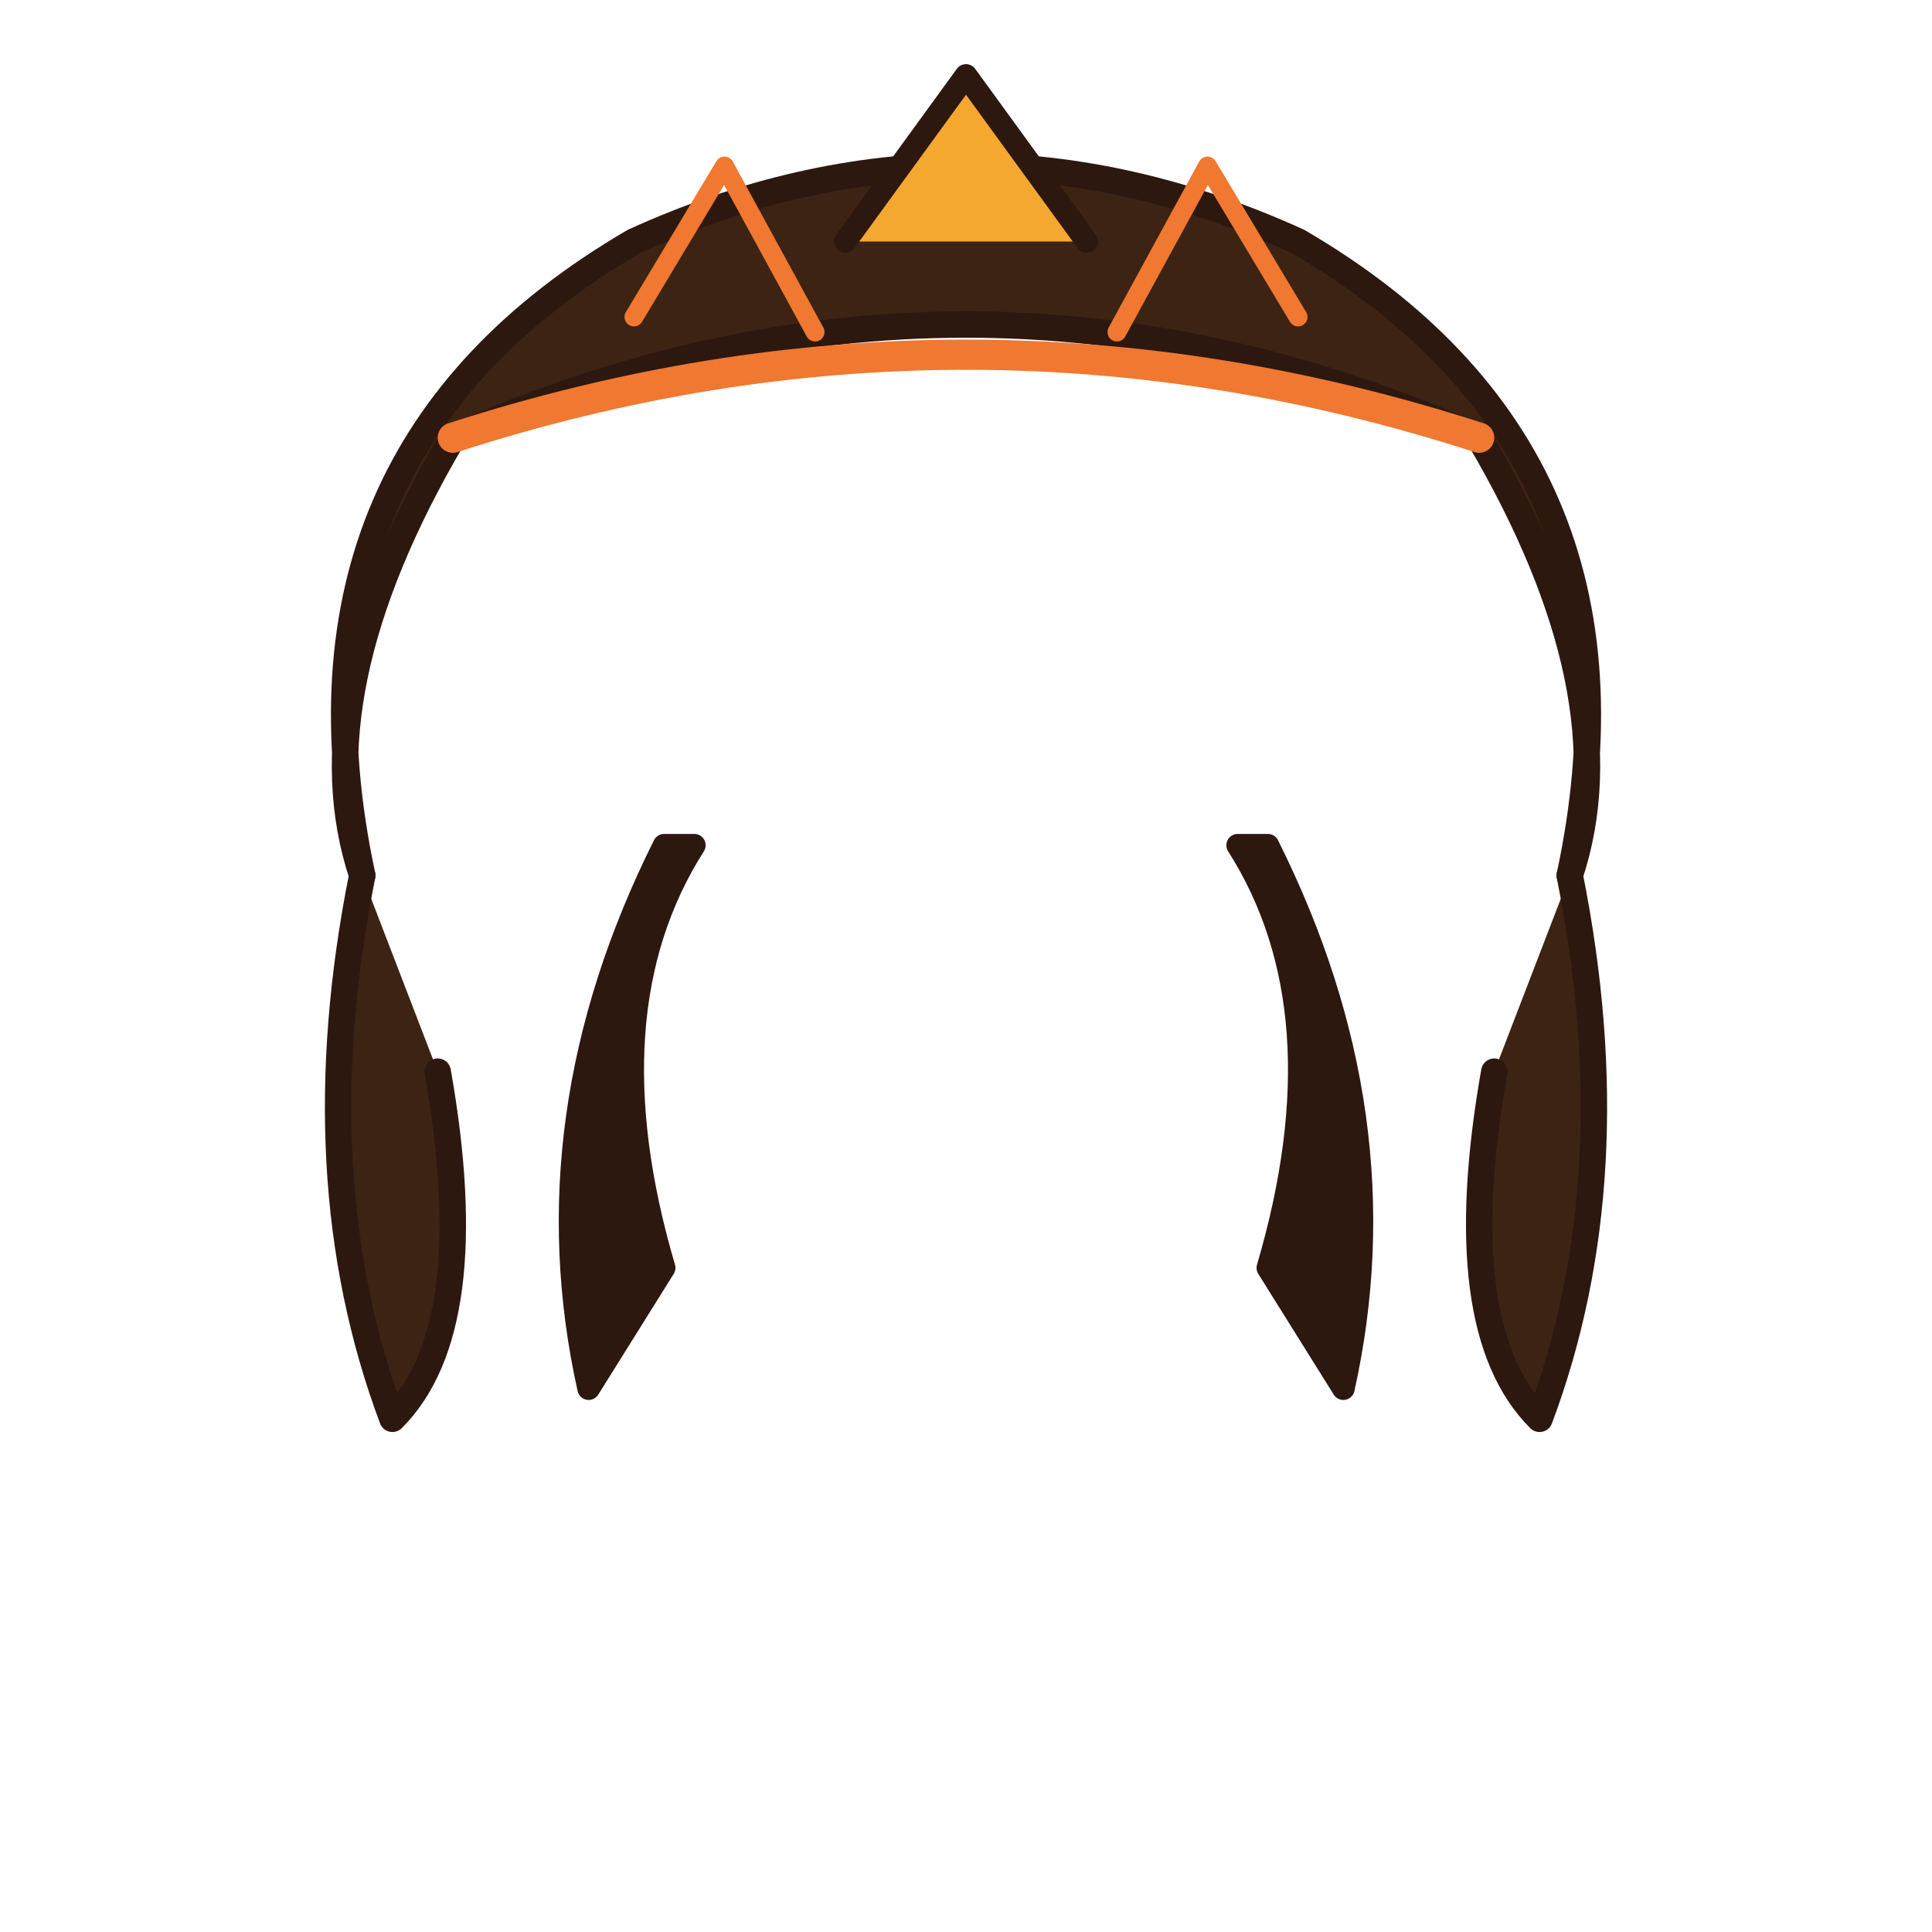
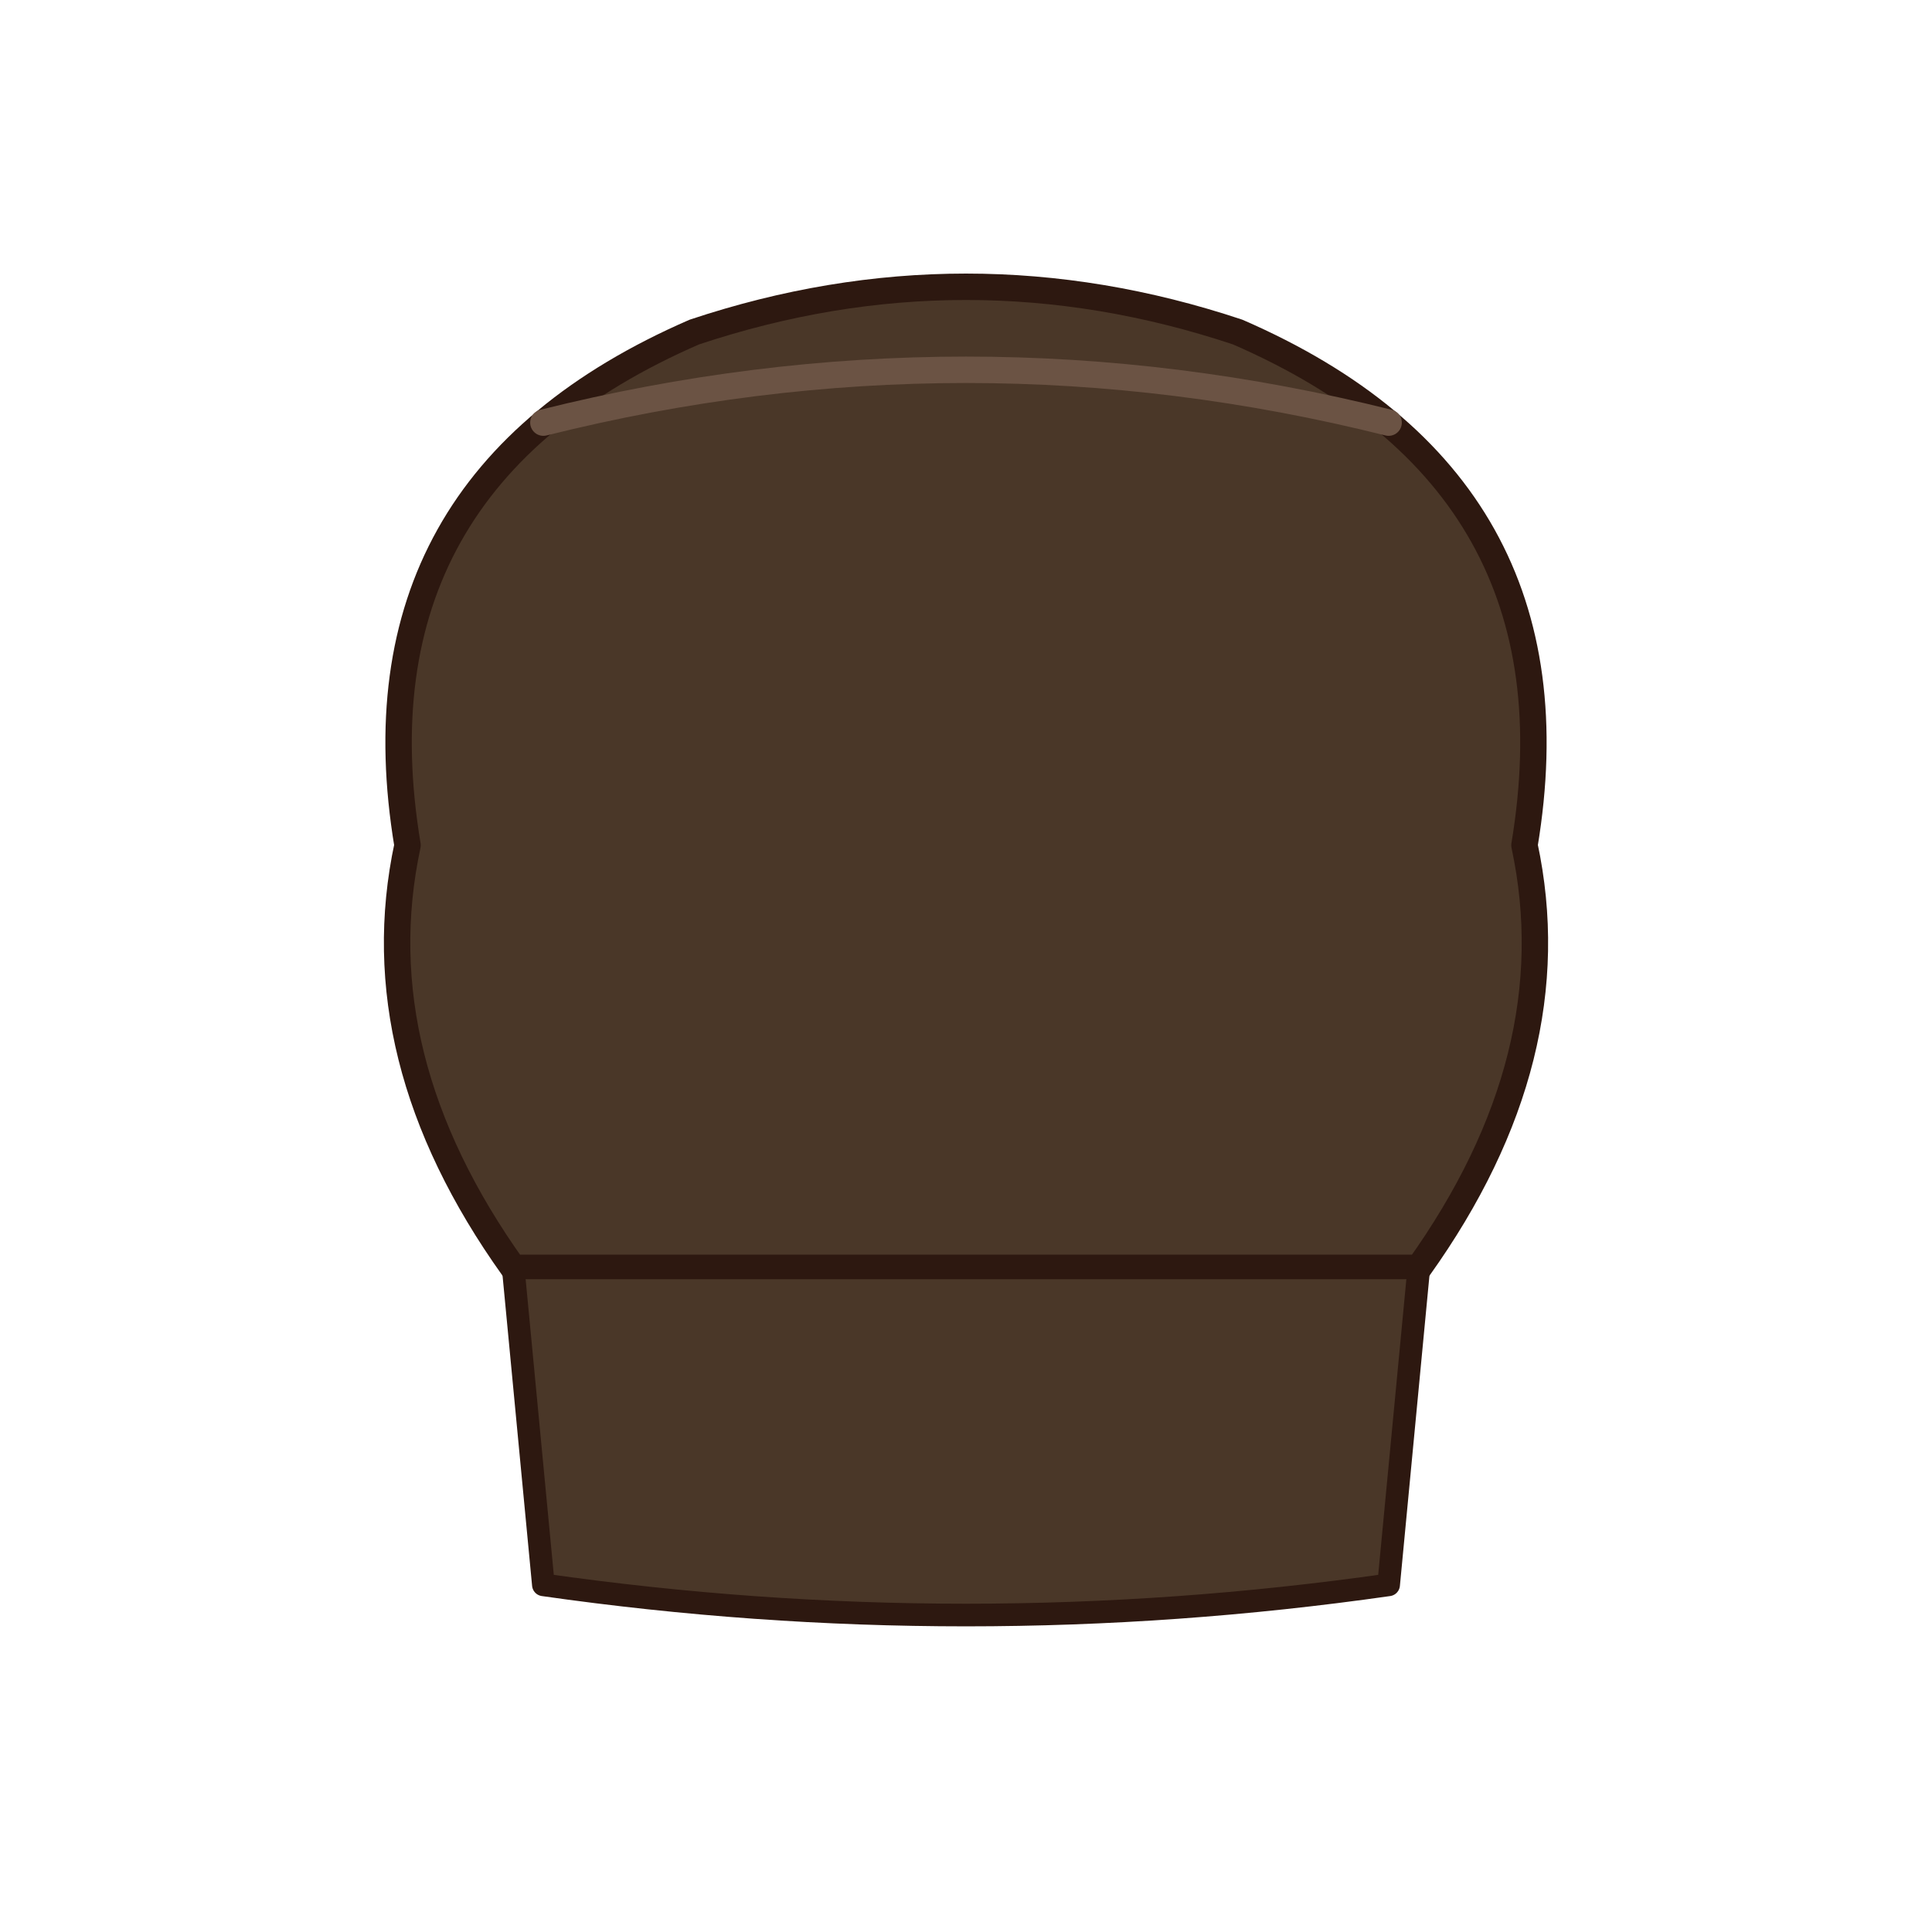
<svg xmlns="http://www.w3.org/2000/svg" viewBox="0 0 256 256" width="256" height="256" aria-hidden="true">
  <g fill-rule="evenodd" stroke-linejoin="round" stroke-linecap="round">
-     <path d="M 48 116 Q 36 60 84 32 Q 128 12 172 32 Q 220 60 208 116 Q 216 92 196 58 Q 128 28 60 58 Q 40 92 48 116 Z" fill="#3d2314" stroke="#2d1810" stroke-width="3.5" />
-     <path d="M 60 58 Q 128 36 196 58" fill="none" stroke="#f07830" stroke-width="4" />
-     <path d="M 48 116 Q 40 156 52 188 Q 64 176 58 142" fill="#3d2314" stroke="#2d1810" stroke-width="3.5" />
-     <path d="M 208 116 Q 216 156 204 188 Q 192 176 198 142" fill="#3d2314" stroke="#2d1810" stroke-width="3.5" />
-     <path d="M 168 112 Q 186 148 178 184 L 168 168 Q 178 134 164 112 Z" fill="#2d1810" stroke="#2d1810" stroke-width="3" />
-     <path d="M 88 112 Q 70 148 78 184 L 88 168 Q 78 134 92 112 Z" fill="#2d1810" stroke="#2d1810" stroke-width="3" />
-     <path d="M 112 32 L 128 10 L 144 32" fill="#f5a830" stroke="#2d1810" stroke-width="3" />
-     <path d="M 84 42 L 96 22 L 108 44 M 148 44 L 160 22 L 172 42" fill="none" stroke="#f07830" stroke-width="2.5" stroke-linecap="round" />
+     <path d="M 54 112 Q 46 64 92 44 Q 128 32 164 44 Q 210 64 202 112 Q 208 140 188 168 L 68 168 Q 48 140 54 112 Z" fill="#4a3728" stroke="#2d1810" stroke-width="3.5" />
+     <path d="M 68 168 L 72 210 Q 128 218 184 210 L 188 168 Z" fill="#4a3728" stroke="#2d1810" stroke-width="3" />
+     <path d="M 72 56 Q 128 42 184 56" fill="none" stroke="#6b5344" stroke-width="3.5" />
  </g>
</svg>
